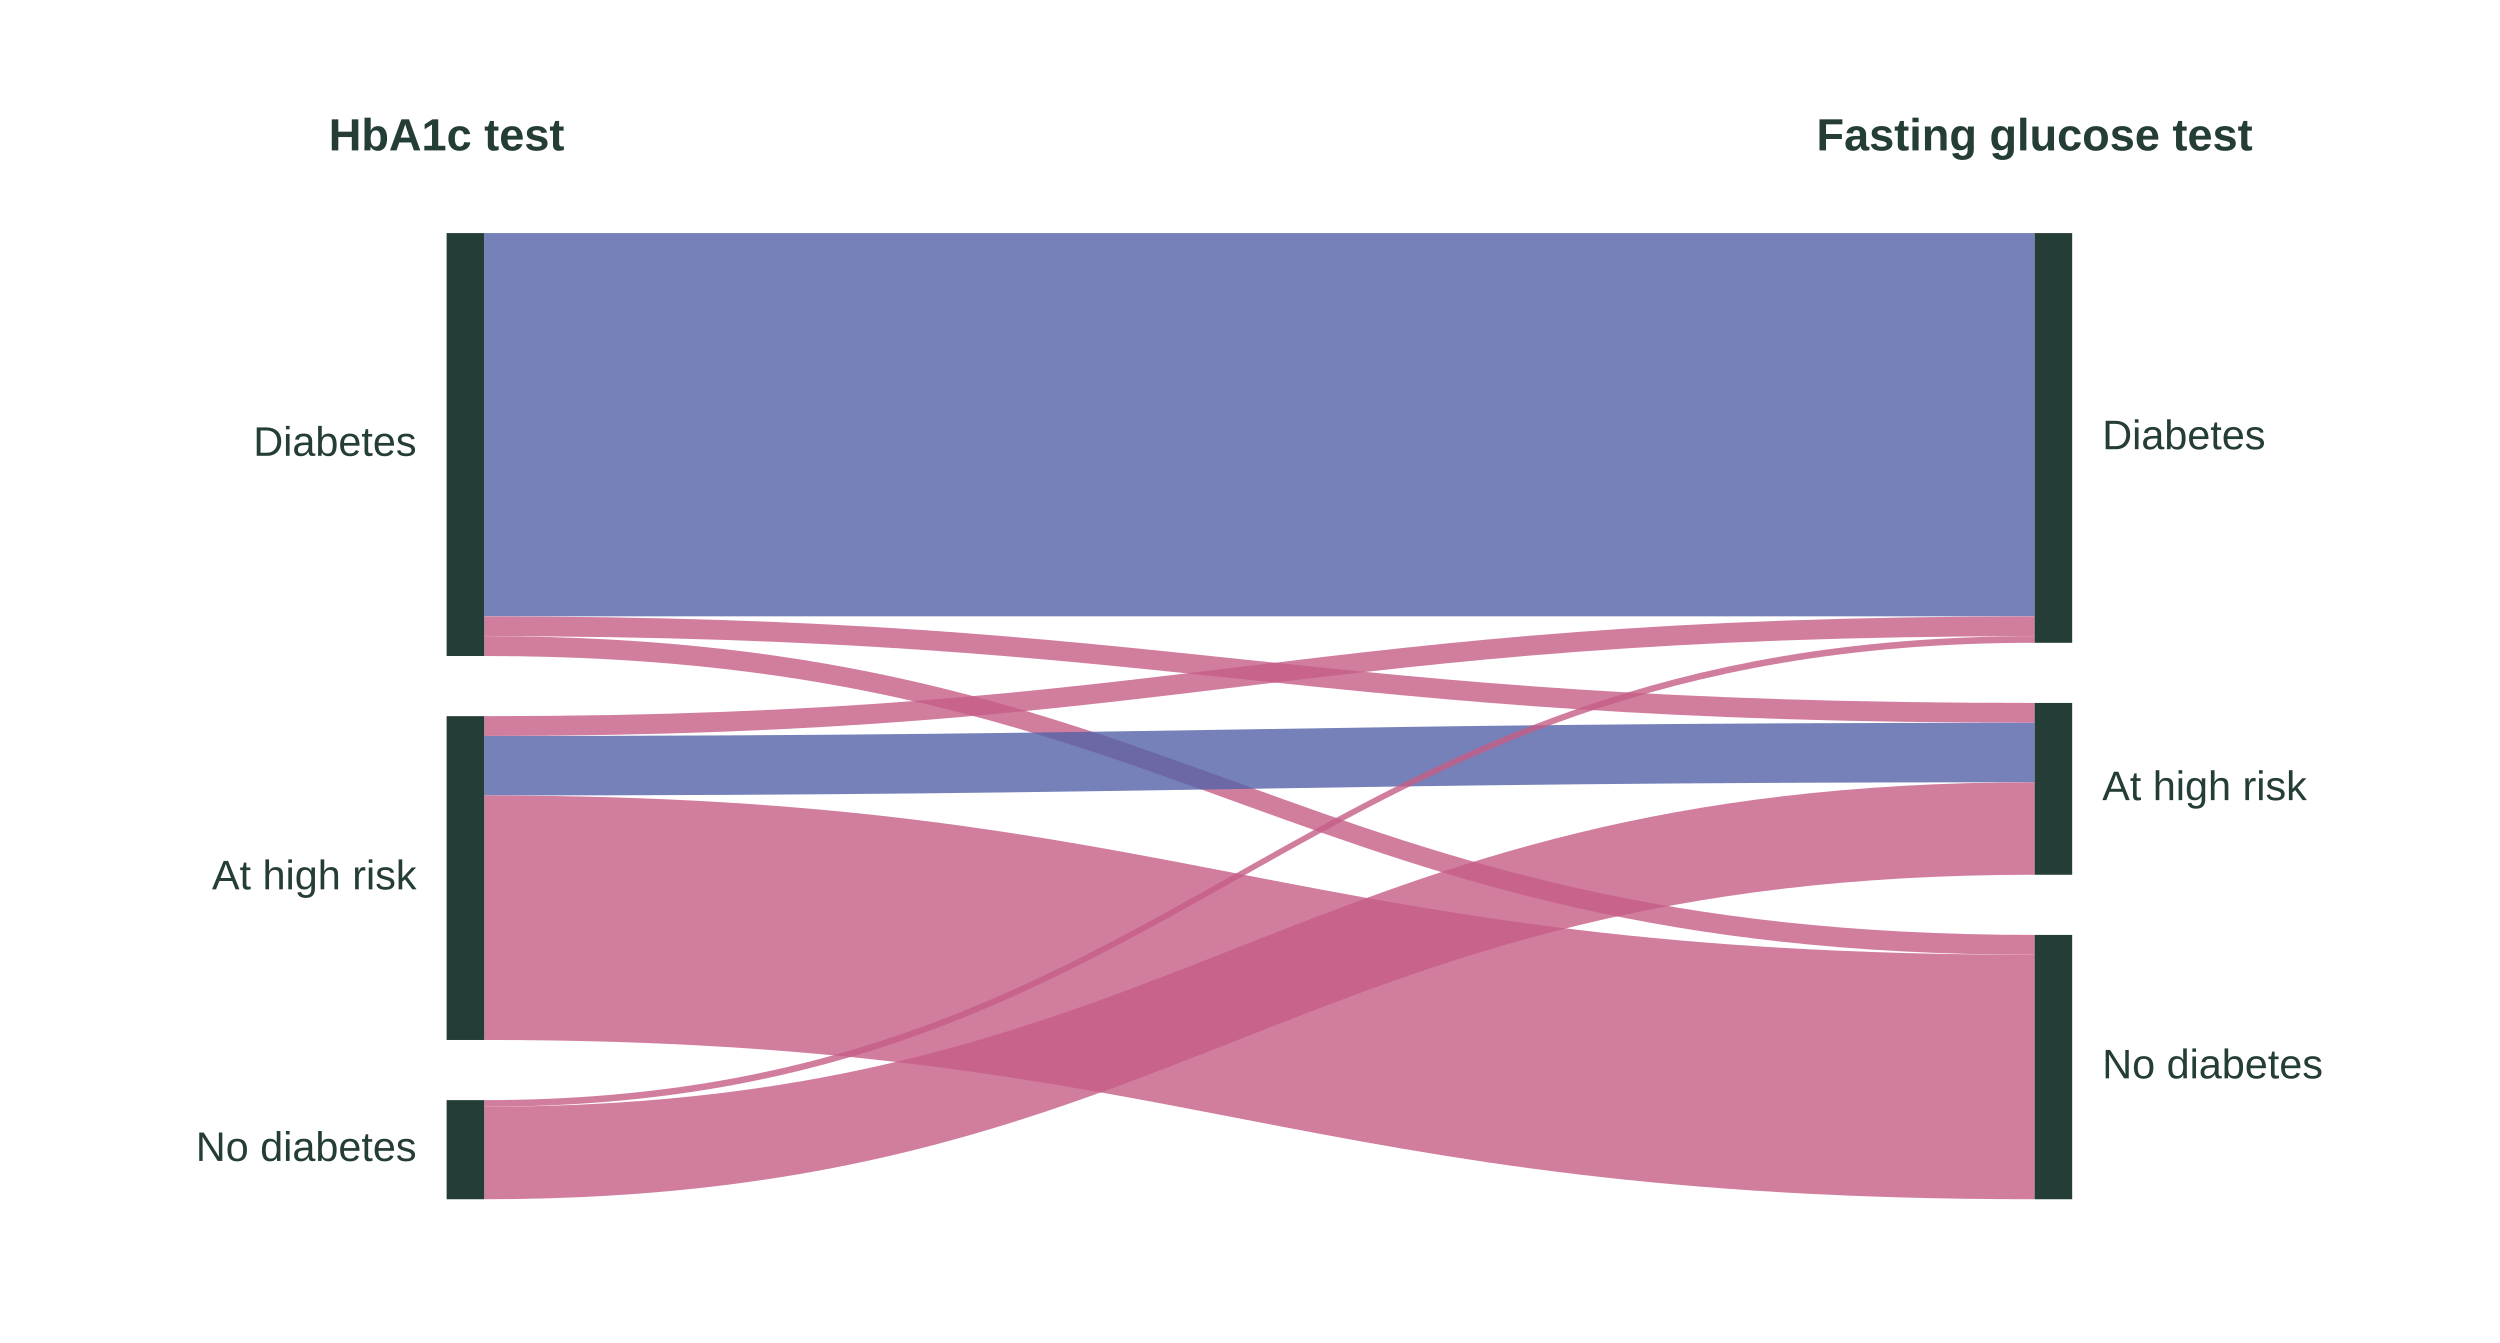
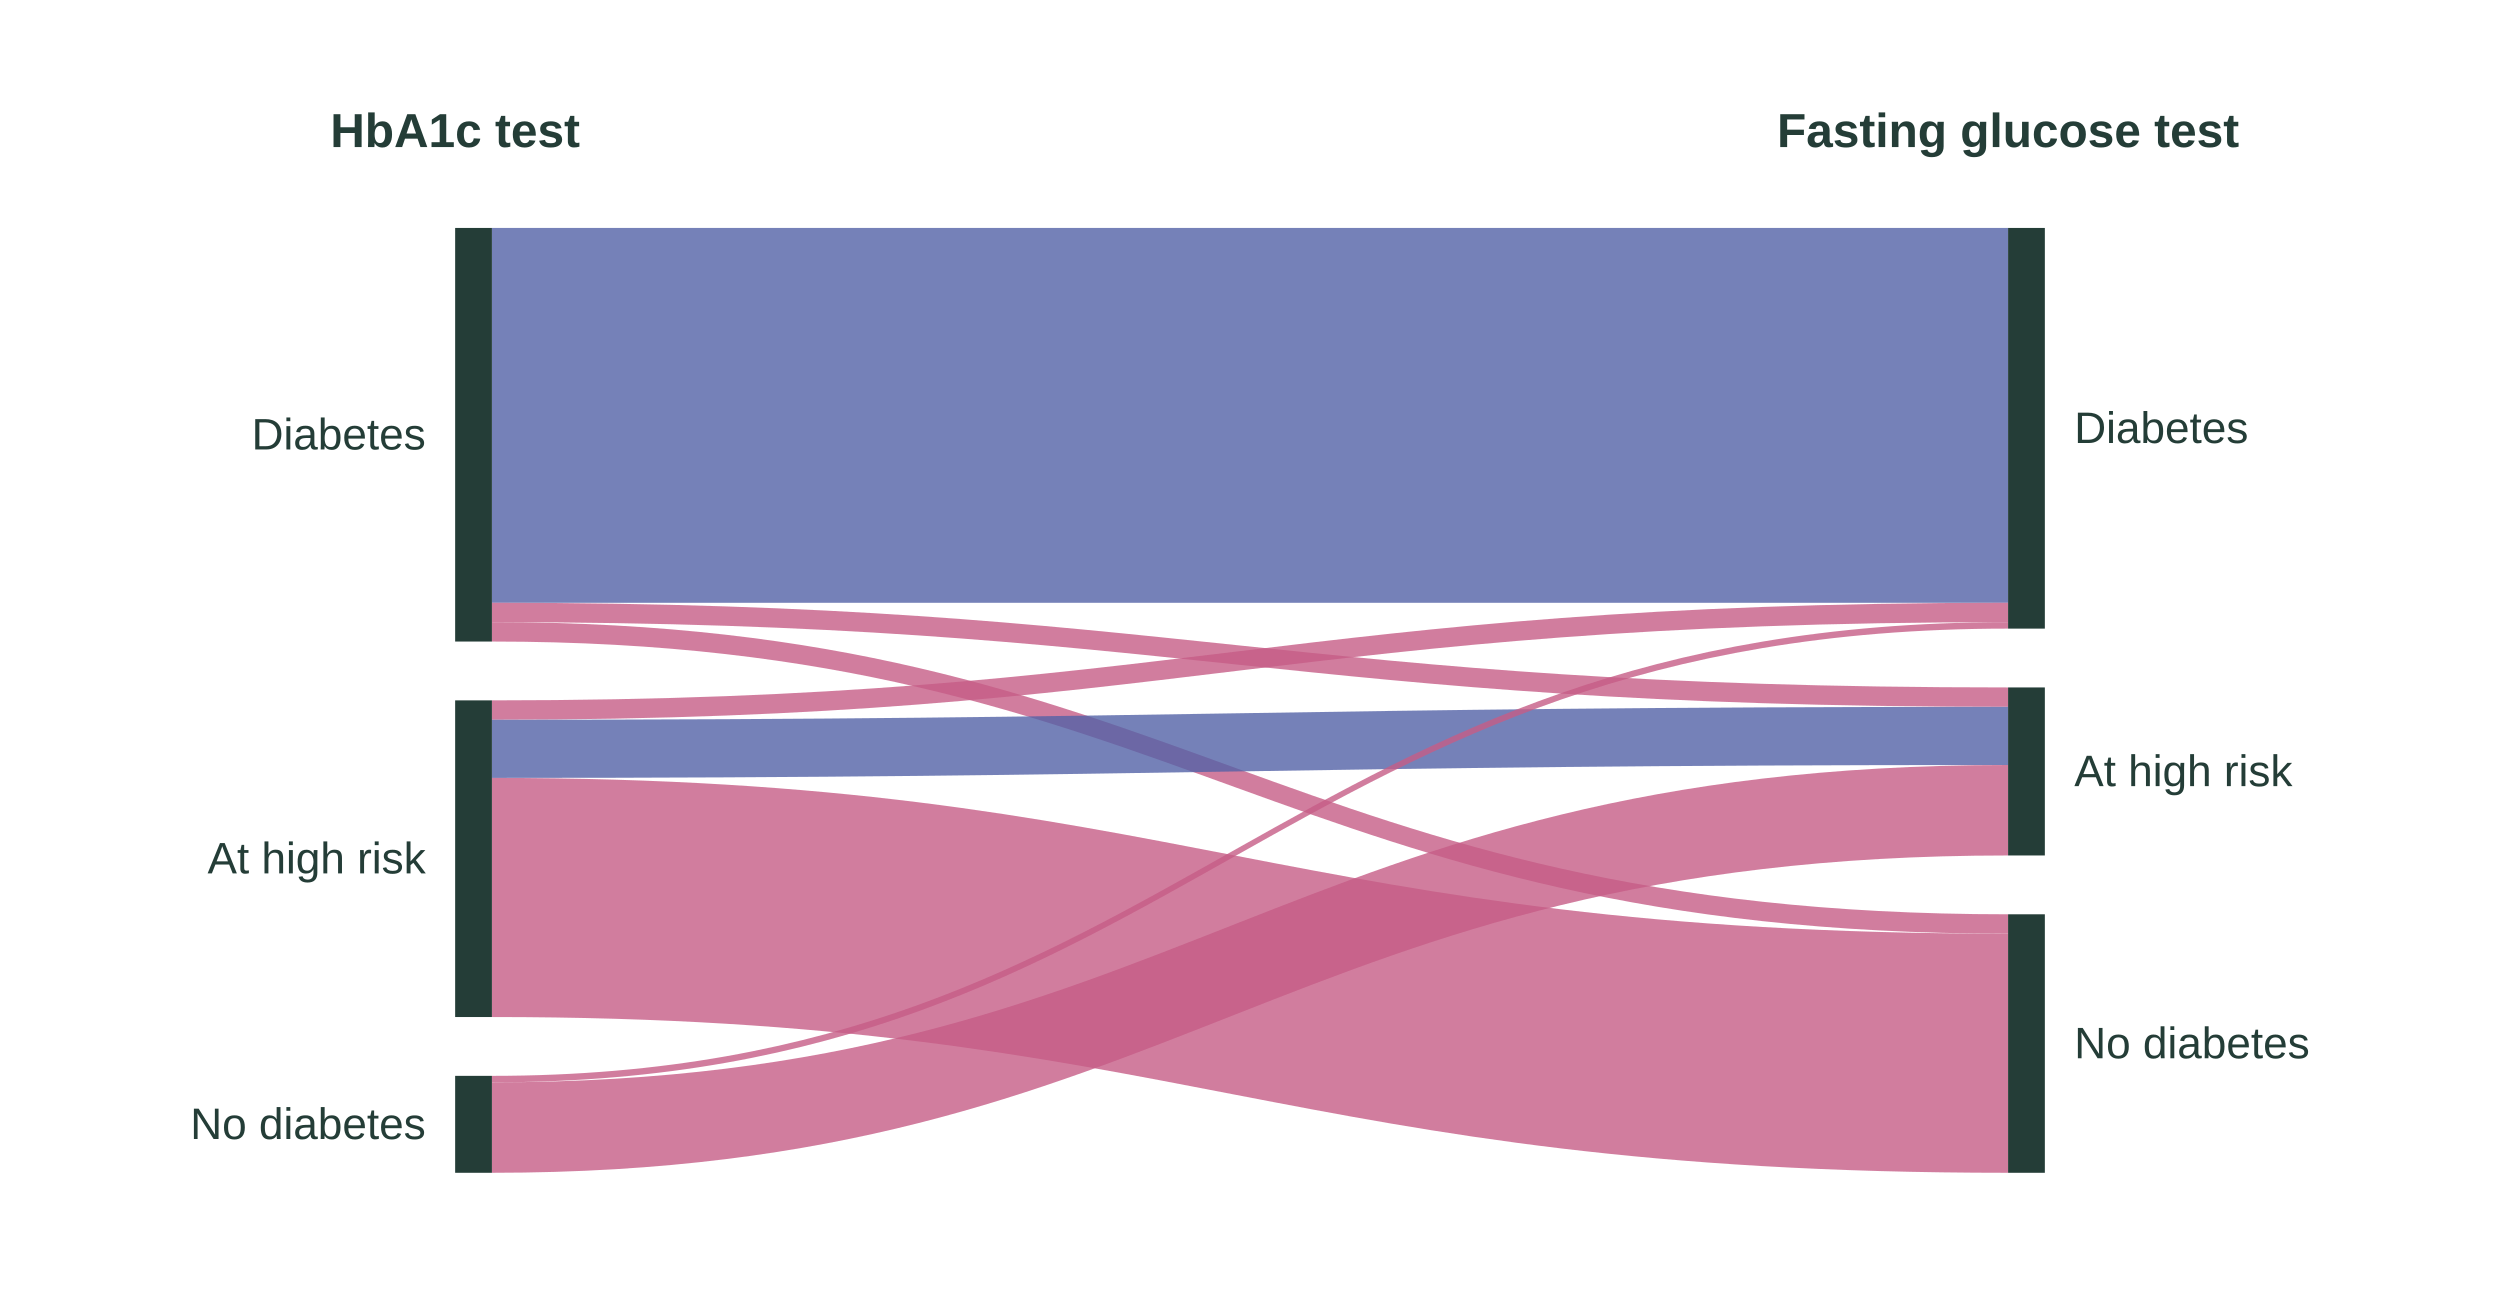
- <svg xmlns="http://www.w3.org/2000/svg" version="1.1" class="marks" width="665" height="357" viewBox="0 0 665 357">
-   <g fill="none" stroke-miterlimit="10" transform="translate(0,52)">
+ <svg xmlns="http://www.w3.org/2000/svg" version="1.1" class="marks" width="680" height="357" viewBox="0 0 680 357">
+   <g fill="none" stroke-miterlimit="10" transform="translate(5,52)">
    <g class="mark-group role-frame root" role="graphics-object" aria-roledescription="group mark container">
      <g transform="translate(0,0)">
        <path class="background" aria-hidden="true" d="M0,0h660v300h-660Z" />
        <g>
          <g class="mark-path role-mark flowBands" role="graphics-symbol" aria-roledescription="path mark container">
            <path transform="translate(0,0)" d="M128.8,10 C316.8,10 343.2,10 541.2,10 L541.2,111.953 C343.2,111.953 316.8,111.953 128.8,111.953 Z" fill="#5261a6" stroke="#243d37" stroke-width="0" opacity="0.8" />
            <path transform="translate(0,0)" d="M128.8,111.953 C316.8,111.953 343.2,134.984 541.2,134.984 L541.2,140.258 C343.2,140.258 316.8,117.227 128.8,117.227 Z" fill="#c65c86" stroke="#243d37" stroke-width="0" opacity="0.8" />
            <path transform="translate(0,0)" d="M128.8,117.227 C316.8,117.227 343.2,196.688 541.2,196.688 L541.2,201.961 C343.2,201.961 316.8,122.5 128.8,122.5 Z" fill="#c65c86" stroke="#243d37" stroke-width="0" opacity="0.8" />
            <path transform="translate(0,0)" d="M128.8,138.5 C316.8,138.5 343.2,111.953 541.2,111.953 L541.2,117.227 C343.2,117.227 316.8,143.773 128.8,143.773 Z" fill="#c65c86" stroke="#243d37" stroke-width="0" opacity="0.8" />
            <path transform="translate(0,0)" d="M128.8,143.773 C316.8,143.773 343.2,140.258 541.2,140.258 L541.2,156.078 C343.2,156.078 316.8,159.594 128.8,159.594 Z" fill="#5261a6" stroke="#243d37" stroke-width="0" opacity="0.8" />
            <path transform="translate(0,0)" d="M128.8,159.594 C316.8,159.594 343.2,201.961 541.2,201.961 L541.2,267 C343.2,267 316.8,224.633 128.8,224.633 Z" fill="#c65c86" stroke="#243d37" stroke-width="0" opacity="0.8" />
            <path transform="translate(0,0)" d="M128.8,240.633 C316.8,240.633 343.2,117.227 541.2,117.227 L541.2,118.984 C343.2,118.984 316.8,242.391 128.8,242.391 Z" fill="#c65c86" stroke="#243d37" stroke-width="0" opacity="0.8" />
            <path transform="translate(0,0)" d="M128.8,242.391 C316.8,242.391 343.2,156.078 541.2,156.078 L541.2,180.688 C343.2,180.688 316.8,267 128.8,267 Z" fill="#c65c86" stroke="#243d37" stroke-width="0" opacity="0.8" />
          </g>
          <g class="mark-rect role-mark categoryNodes" role="graphics-symbol" aria-roledescription="rect mark container">
            <path d="M118.8,10h10v112.5h-10Z" fill="#243d37" stroke="#243d37" stroke-width="0" opacity="1" />
            <path d="M118.8,138.5h10v86.133h-10Z" fill="#243d37" stroke="#243d37" stroke-width="0" opacity="1" />
            <path d="M118.8,240.633h10v26.367h-10Z" fill="#243d37" stroke="#243d37" stroke-width="0" opacity="1" />
            <path d="M541.2,10h10v108.984h-10Z" fill="#243d37" stroke="#243d37" stroke-width="0" opacity="1" />
            <path d="M541.2,134.984h10v45.703h-10Z" fill="#243d37" stroke="#243d37" stroke-width="0" opacity="1" />
            <path d="M541.2,196.688h10v70.312h-10Z" fill="#243d37" stroke="#243d37" stroke-width="0" opacity="1" />
          </g>
          <g class="mark-text role-mark categoryLabels" role="graphics-object" aria-roledescription="text mark container">
-             <text text-anchor="end" transform="translate(110.8,69.25)" font-family="Arial" font-size="11px" fill="#243d37" opacity="1">Diabetes</text>
-             <text text-anchor="end" transform="translate(110.8,184.5664)" font-family="Arial" font-size="11px" fill="#243d37" opacity="1">At high risk</text>
-             <text text-anchor="end" transform="translate(110.8,256.8164)" font-family="Arial" font-size="11px" fill="#243d37" opacity="1">No diabetes</text>
-             <text text-anchor="start" transform="translate(559.2,67.49219)" font-family="Arial" font-size="11px" fill="#243d37" opacity="1">Diabetes</text>
-             <text text-anchor="start" transform="translate(559.2,160.8359)" font-family="Arial" font-size="11px" fill="#243d37" opacity="1">At high risk</text>
-             <text text-anchor="start" transform="translate(559.2,234.8438)" font-family="Arial" font-size="11px" fill="#243d37" opacity="1">No diabetes</text>
+             <text text-anchor="end" transform="translate(110.8,70.25)" font-family="Arial" font-size="12px" fill="#243d37" opacity="1">Diabetes</text>
+             <text text-anchor="end" transform="translate(110.8,185.5664)" font-family="Arial" font-size="12px" fill="#243d37" opacity="1">At high risk</text>
+             <text text-anchor="end" transform="translate(110.8,257.8164)" font-family="Arial" font-size="12px" fill="#243d37" opacity="1">No diabetes</text>
+             <text text-anchor="start" transform="translate(559.2,68.49219)" font-family="Arial" font-size="12px" fill="#243d37" opacity="1">Diabetes</text>
+             <text text-anchor="start" transform="translate(559.2,161.8359)" font-family="Arial" font-size="12px" fill="#243d37" opacity="1">At high risk</text>
+             <text text-anchor="start" transform="translate(559.2,235.8438)" font-family="Arial" font-size="12px" fill="#243d37" opacity="1">No diabetes</text>
          </g>
          <g class="mark-text role-mark" role="graphics-object" aria-roledescription="text mark container">
-             <text text-anchor="middle" transform="translate(118.8,-12)" font-family="Arial" font-size="12px" font-weight="bold" fill="#243d37">HbA1c test</text>
+             <text text-anchor="middle" transform="translate(118.8,-12)" font-family="Arial" font-size="13px" font-weight="bold" fill="#243d37">HbA1c test</text>
          </g>
          <g class="mark-text role-mark" role="graphics-object" aria-roledescription="text mark container">
-             <text text-anchor="middle" transform="translate(541.2,-12)" font-family="Arial" font-size="12px" font-weight="bold" fill="#243d37">Fasting glucose test</text>
+             <text text-anchor="middle" transform="translate(541.2,-12)" font-family="Arial" font-size="13px" font-weight="bold" fill="#243d37">Fasting glucose test</text>
          </g>
        </g>
        <path class="foreground" aria-hidden="true" d="" display="none" />
      </g>
    </g>
  </g>
</svg>
